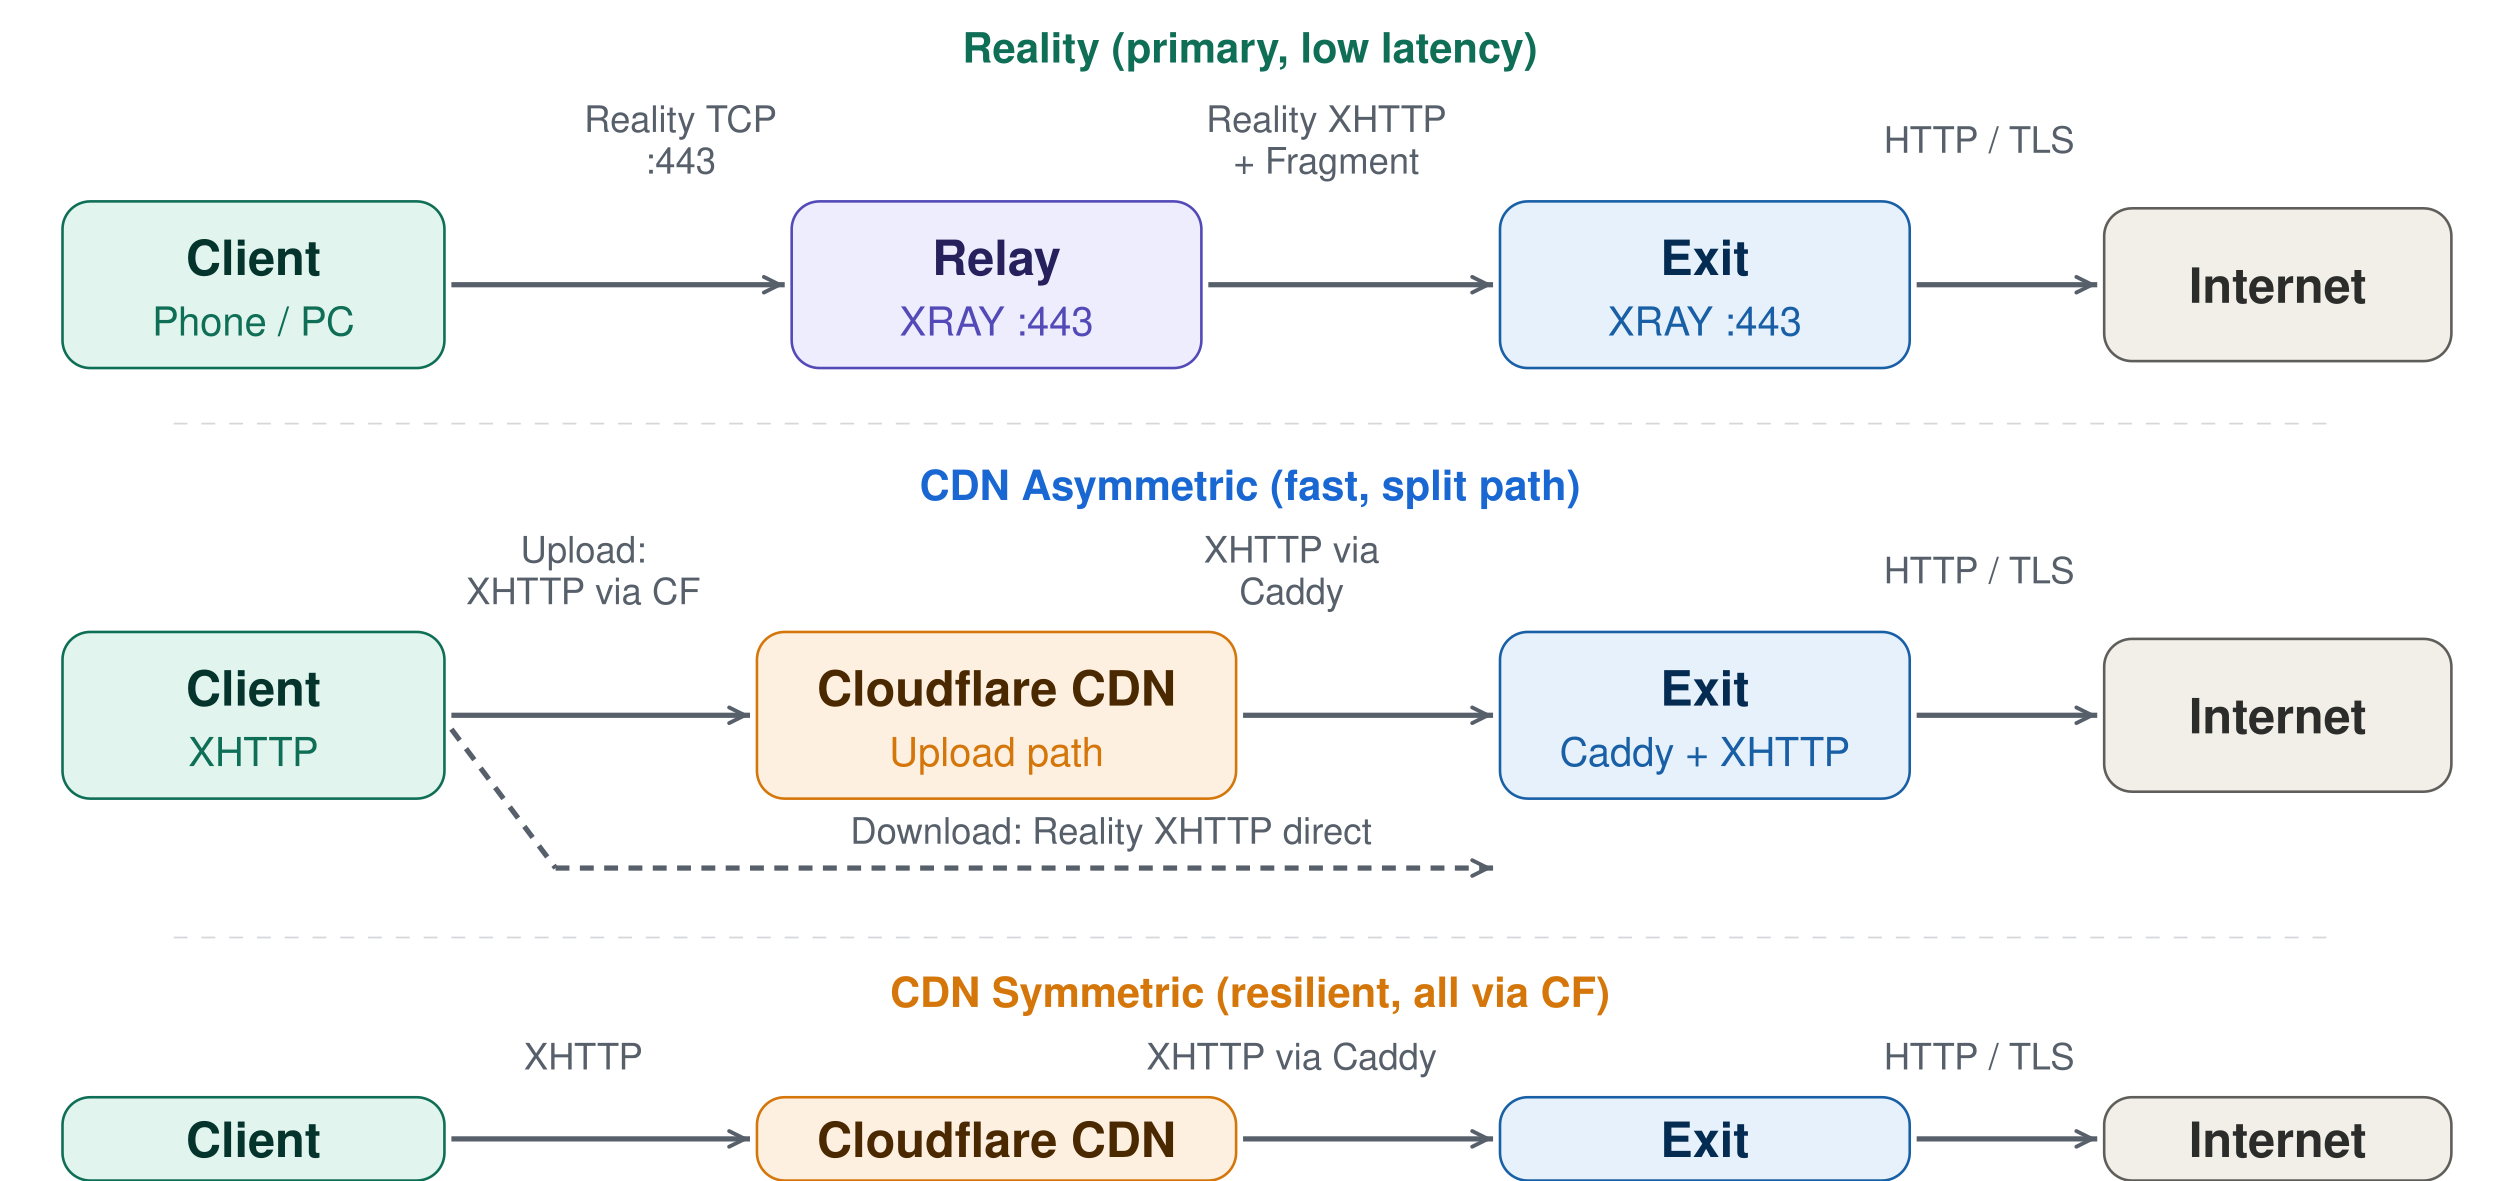
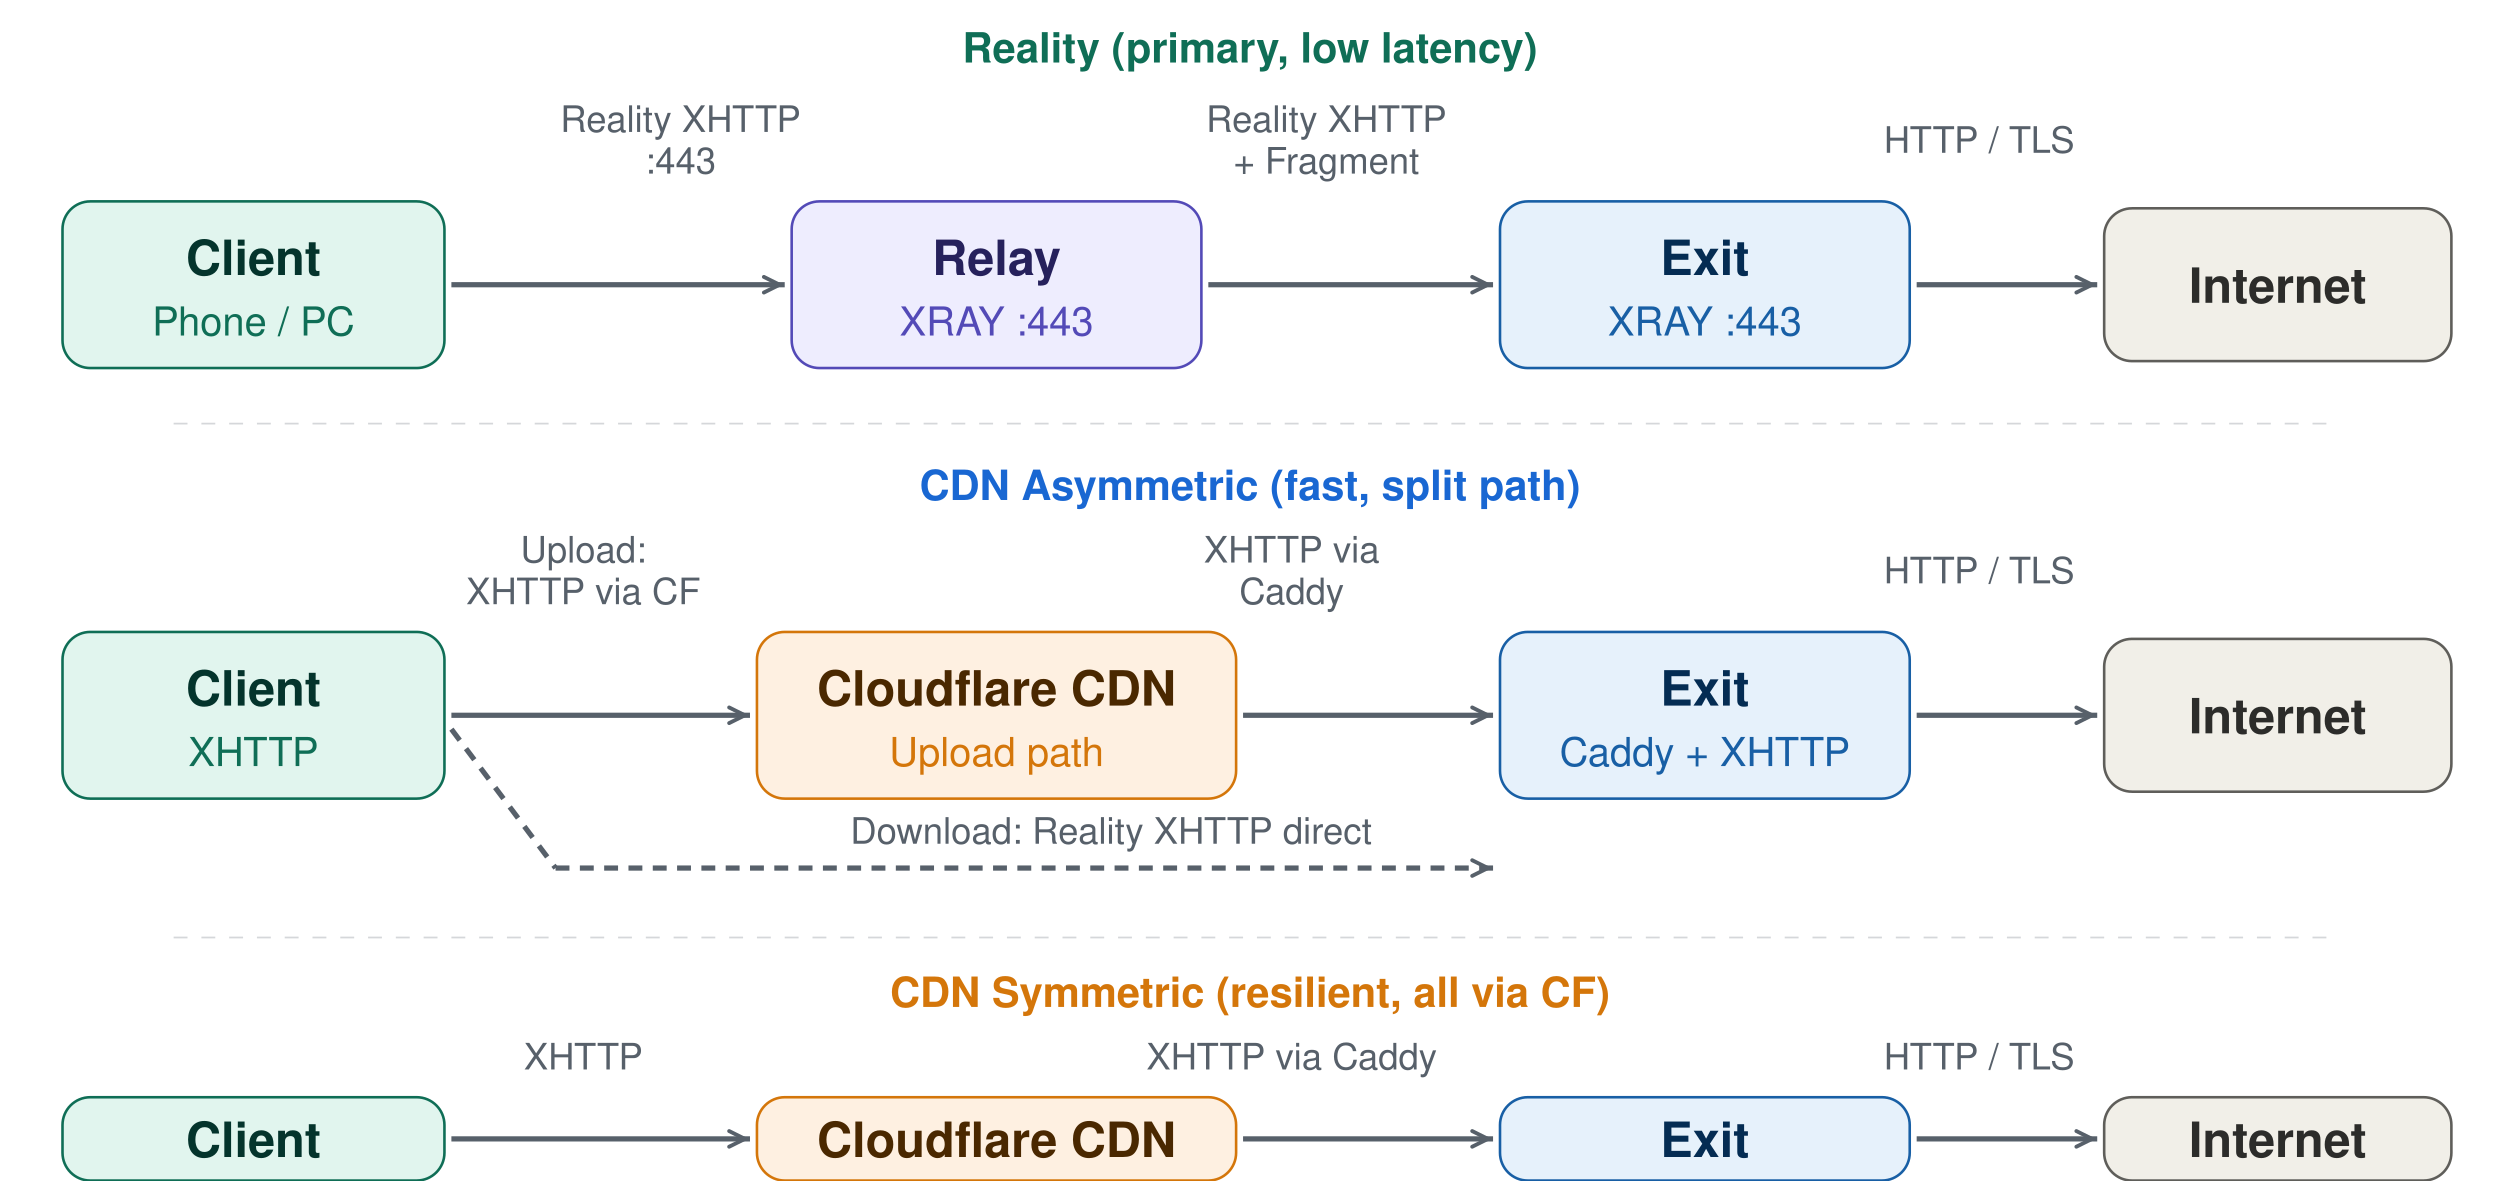
<svg xmlns="http://www.w3.org/2000/svg" width="100%" viewBox="0 0 720 340">
  <style>
text{font-family:-apple-system,BlinkMacSystemFont,"Segoe UI",Helvetica,Arial,sans-serif}
.h{font-size:14px;font-weight:600}
.s{font-size:11.5px}
.lb{font-size:10.5px;text-anchor:middle}

.c1 rect{fill:#E1F5EE;stroke:#0F6E56;stroke-width:.75}
.c1 .h{fill:#04342C} .c1 .s{fill:#0F6E56}
.c2 rect{fill:#EEEDFE;stroke:#534AB7;stroke-width:.75}
.c2 .h{fill:#26215C} .c2 .s{fill:#534AB7}
.c3 rect{fill:#E6F1FB;stroke:#185FA5;stroke-width:.75}
.c3 .h{fill:#042C53} .c3 .s{fill:#185FA5}
.c4 rect{fill:#F1EFE8;stroke:#5F5E5A;stroke-width:.75}
.c4 .h{fill:#2C2C2A}
.c6 rect{fill:#FEF0E1;stroke:#D4760A;stroke-width:.75}
.c6 .h{fill:#4A2800} .c6 .s{fill:#D4760A}
.c5 rect{fill:#E8F0FE;stroke:#1967D2;stroke-width:.75}
.c5 .h{fill:#0D3B7A} .c5 .s{fill:#1967D2}
.arr{stroke:#57606a;stroke-width:1.5;fill:none}
.lb{fill:#57606a}
.nt{fill:#8b949e;font-size:11px;text-anchor:middle}
.tt{font-size:12px;font-weight:600}
.sep{stroke:#57606a;stroke-width:.5;stroke-dasharray:4 4;opacity:.25}

@media(prefers-color-scheme:dark){
.c1 rect{fill:#085041;stroke:#5DCAA5} .c1 .h{fill:#E1F5EE} .c1 .s{fill:#9FE1CB}
.c2 rect{fill:#3C3489;stroke:#AFA9EC} .c2 .h{fill:#EEEDFE} .c2 .s{fill:#CECBF6}
.c3 rect{fill:#0C447C;stroke:#85B7EB} .c3 .h{fill:#E6F1FB} .c3 .s{fill:#B5D4F4}
.c4 rect{fill:#444441;stroke:#B4B2A9} .c4 .h{fill:#F1EFE8}
.c6 rect{fill:#5D3A00;stroke:#F5A623} .c6 .h{fill:#FEF0E1} .c6 .s{fill:#F5CF86}
.c5 rect{fill:#0D3B7A;stroke:#8AB4F8} .c5 .h{fill:#E8F0FE} .c5 .s{fill:#AECBFA}
.arr{stroke:#8b949e} .lb{fill:#8b949e} .nt{fill:#656d76} .sep{stroke:#8b949e}
}
</style>
  <defs>
    <marker id="a" viewBox="0 0 10 10" refX="9" refY="5" markerWidth="5" markerHeight="5" orient="auto">
      <path d="M1 2L7 5L1 8" fill="none" stroke-width="1.5" stroke-linecap="round" stroke-linejoin="round" class="arr" />
    </marker>
  </defs>
  <text class="tt lb" x="360" y="18" style="fill:#0F6E56">Reality (primary, low latency)</text>
-   <text class="lb" x="196" y="38">Reality TCP</text>
+   <text class="lb" x="196" y="38">Reality XHTTP</text>
  <text class="lb" x="196" y="50">:443</text>
  <text class="lb" x="382" y="38">Reality XHTTP</text>
  <text class="lb" x="382" y="50">+ Fragment</text>
  <text class="lb" x="570" y="44">HTTP / TLS</text>
  <g class="c1">
    <rect x="18" y="58" width="110" height="48" rx="8" />
    <text class="h" x="73" y="76" text-anchor="middle" dominant-baseline="central">Client</text>
    <text class="s" x="73" y="94" text-anchor="middle" dominant-baseline="central">Phone / PC</text>
  </g>
  <g class="c2">
    <rect x="228" y="58" width="118" height="48" rx="8" />
    <text class="h" x="287" y="76" text-anchor="middle" dominant-baseline="central">Relay</text>
    <text class="s" x="287" y="94" text-anchor="middle" dominant-baseline="central">XRAY :443</text>
  </g>
  <g class="c3">
    <rect x="432" y="58" width="118" height="48" rx="8" />
    <text class="h" x="491" y="76" text-anchor="middle" dominant-baseline="central">Exit</text>
    <text class="s" x="491" y="94" text-anchor="middle" dominant-baseline="central">XRAY :443</text>
  </g>
  <g class="c4">
    <rect x="606" y="60" width="100" height="44" rx="8" />
    <text class="h" x="656" y="84" text-anchor="middle" dominant-baseline="central">Internet</text>
  </g>
  <line x1="130" y1="82" x2="226" y2="82" class="arr" marker-end="url(#a)" />
  <line x1="348" y1="82" x2="430" y2="82" class="arr" marker-end="url(#a)" />
  <line x1="552" y1="82" x2="604" y2="82" class="arr" marker-end="url(#a)" />
  <line x1="50" y1="122" x2="670" y2="122" class="sep" />
  <text class="tt lb" x="360" y="144" style="fill:#1967D2">CDN Asymmetric (fast, split path)</text>
  <text class="lb" x="168" y="162">Upload:</text>
  <text class="lb" x="168" y="174">XHTTP via CF</text>
  <text class="lb" x="372" y="162">XHTTP via</text>
  <text class="lb" x="372" y="174">Caddy</text>
  <text class="lb" x="570" y="168">HTTP / TLS</text>
  <g class="c1">
    <rect x="18" y="182" width="110" height="48" rx="8" />
    <text class="h" x="73" y="200" text-anchor="middle" dominant-baseline="central">Client</text>
    <text class="s" x="73" y="218" text-anchor="middle" dominant-baseline="central">XHTTP</text>
  </g>
  <g class="c6">
    <rect x="218" y="182" width="138" height="48" rx="8" />
    <text class="h" x="287" y="200" text-anchor="middle" dominant-baseline="central">Cloudflare CDN</text>
    <text class="s" x="287" y="218" text-anchor="middle" dominant-baseline="central">Upload path</text>
  </g>
  <g class="c3">
    <rect x="432" y="182" width="118" height="48" rx="8" />
    <text class="h" x="491" y="200" text-anchor="middle" dominant-baseline="central">Exit</text>
    <text class="s" x="491" y="218" text-anchor="middle" dominant-baseline="central">Caddy + XHTTP</text>
  </g>
  <g class="c4">
    <rect x="606" y="184" width="100" height="44" rx="8" />
    <text class="h" x="656" y="208" text-anchor="middle" dominant-baseline="central">Internet</text>
  </g>
  <line x1="130" y1="206" x2="216" y2="206" class="arr" marker-end="url(#a)" />
  <line x1="358" y1="206" x2="430" y2="206" class="arr" marker-end="url(#a)" />
  <line x1="552" y1="206" x2="604" y2="206" class="arr" marker-end="url(#a)" />
  <text class="lb" x="320" y="243">Download: Reality XHTTP direct</text>
  <line x1="130" y1="210" x2="160" y2="250" class="arr" stroke-dasharray="4 3" />
  <line x1="160" y1="250" x2="430" y2="250" class="arr" marker-end="url(#a)" stroke-dasharray="4 3" />
  <line x1="50" y1="270" x2="670" y2="270" class="sep" />
  <text class="tt lb" x="360" y="290" style="fill:#D4760A">CDN Symmetric (resilient, all via CF)</text>
  <text class="lb" x="168" y="308">XHTTP</text>
  <text class="lb" x="372" y="308">XHTTP via Caddy</text>
  <text class="lb" x="570" y="308">HTTP / TLS</text>
  <g class="c1">
    <rect x="18" y="316" width="110" height="24" rx="8" />
    <text class="h" x="73" y="330" text-anchor="middle" dominant-baseline="central">Client</text>
  </g>
  <g class="c6">
    <rect x="218" y="316" width="138" height="24" rx="8" />
    <text class="h" x="287" y="330" text-anchor="middle" dominant-baseline="central">Cloudflare CDN</text>
  </g>
  <g class="c3">
    <rect x="432" y="316" width="118" height="24" rx="8" />
    <text class="h" x="491" y="330" text-anchor="middle" dominant-baseline="central">Exit</text>
  </g>
  <g class="c4">
    <rect x="606" y="316" width="100" height="24" rx="8" />
    <text class="h" x="656" y="330" text-anchor="middle" dominant-baseline="central">Internet</text>
  </g>
  <line x1="130" y1="328" x2="216" y2="328" class="arr" marker-end="url(#a)" />
  <line x1="358" y1="328" x2="430" y2="328" class="arr" marker-end="url(#a)" />
  <line x1="552" y1="328" x2="604" y2="328" class="arr" marker-end="url(#a)" />
</svg>
